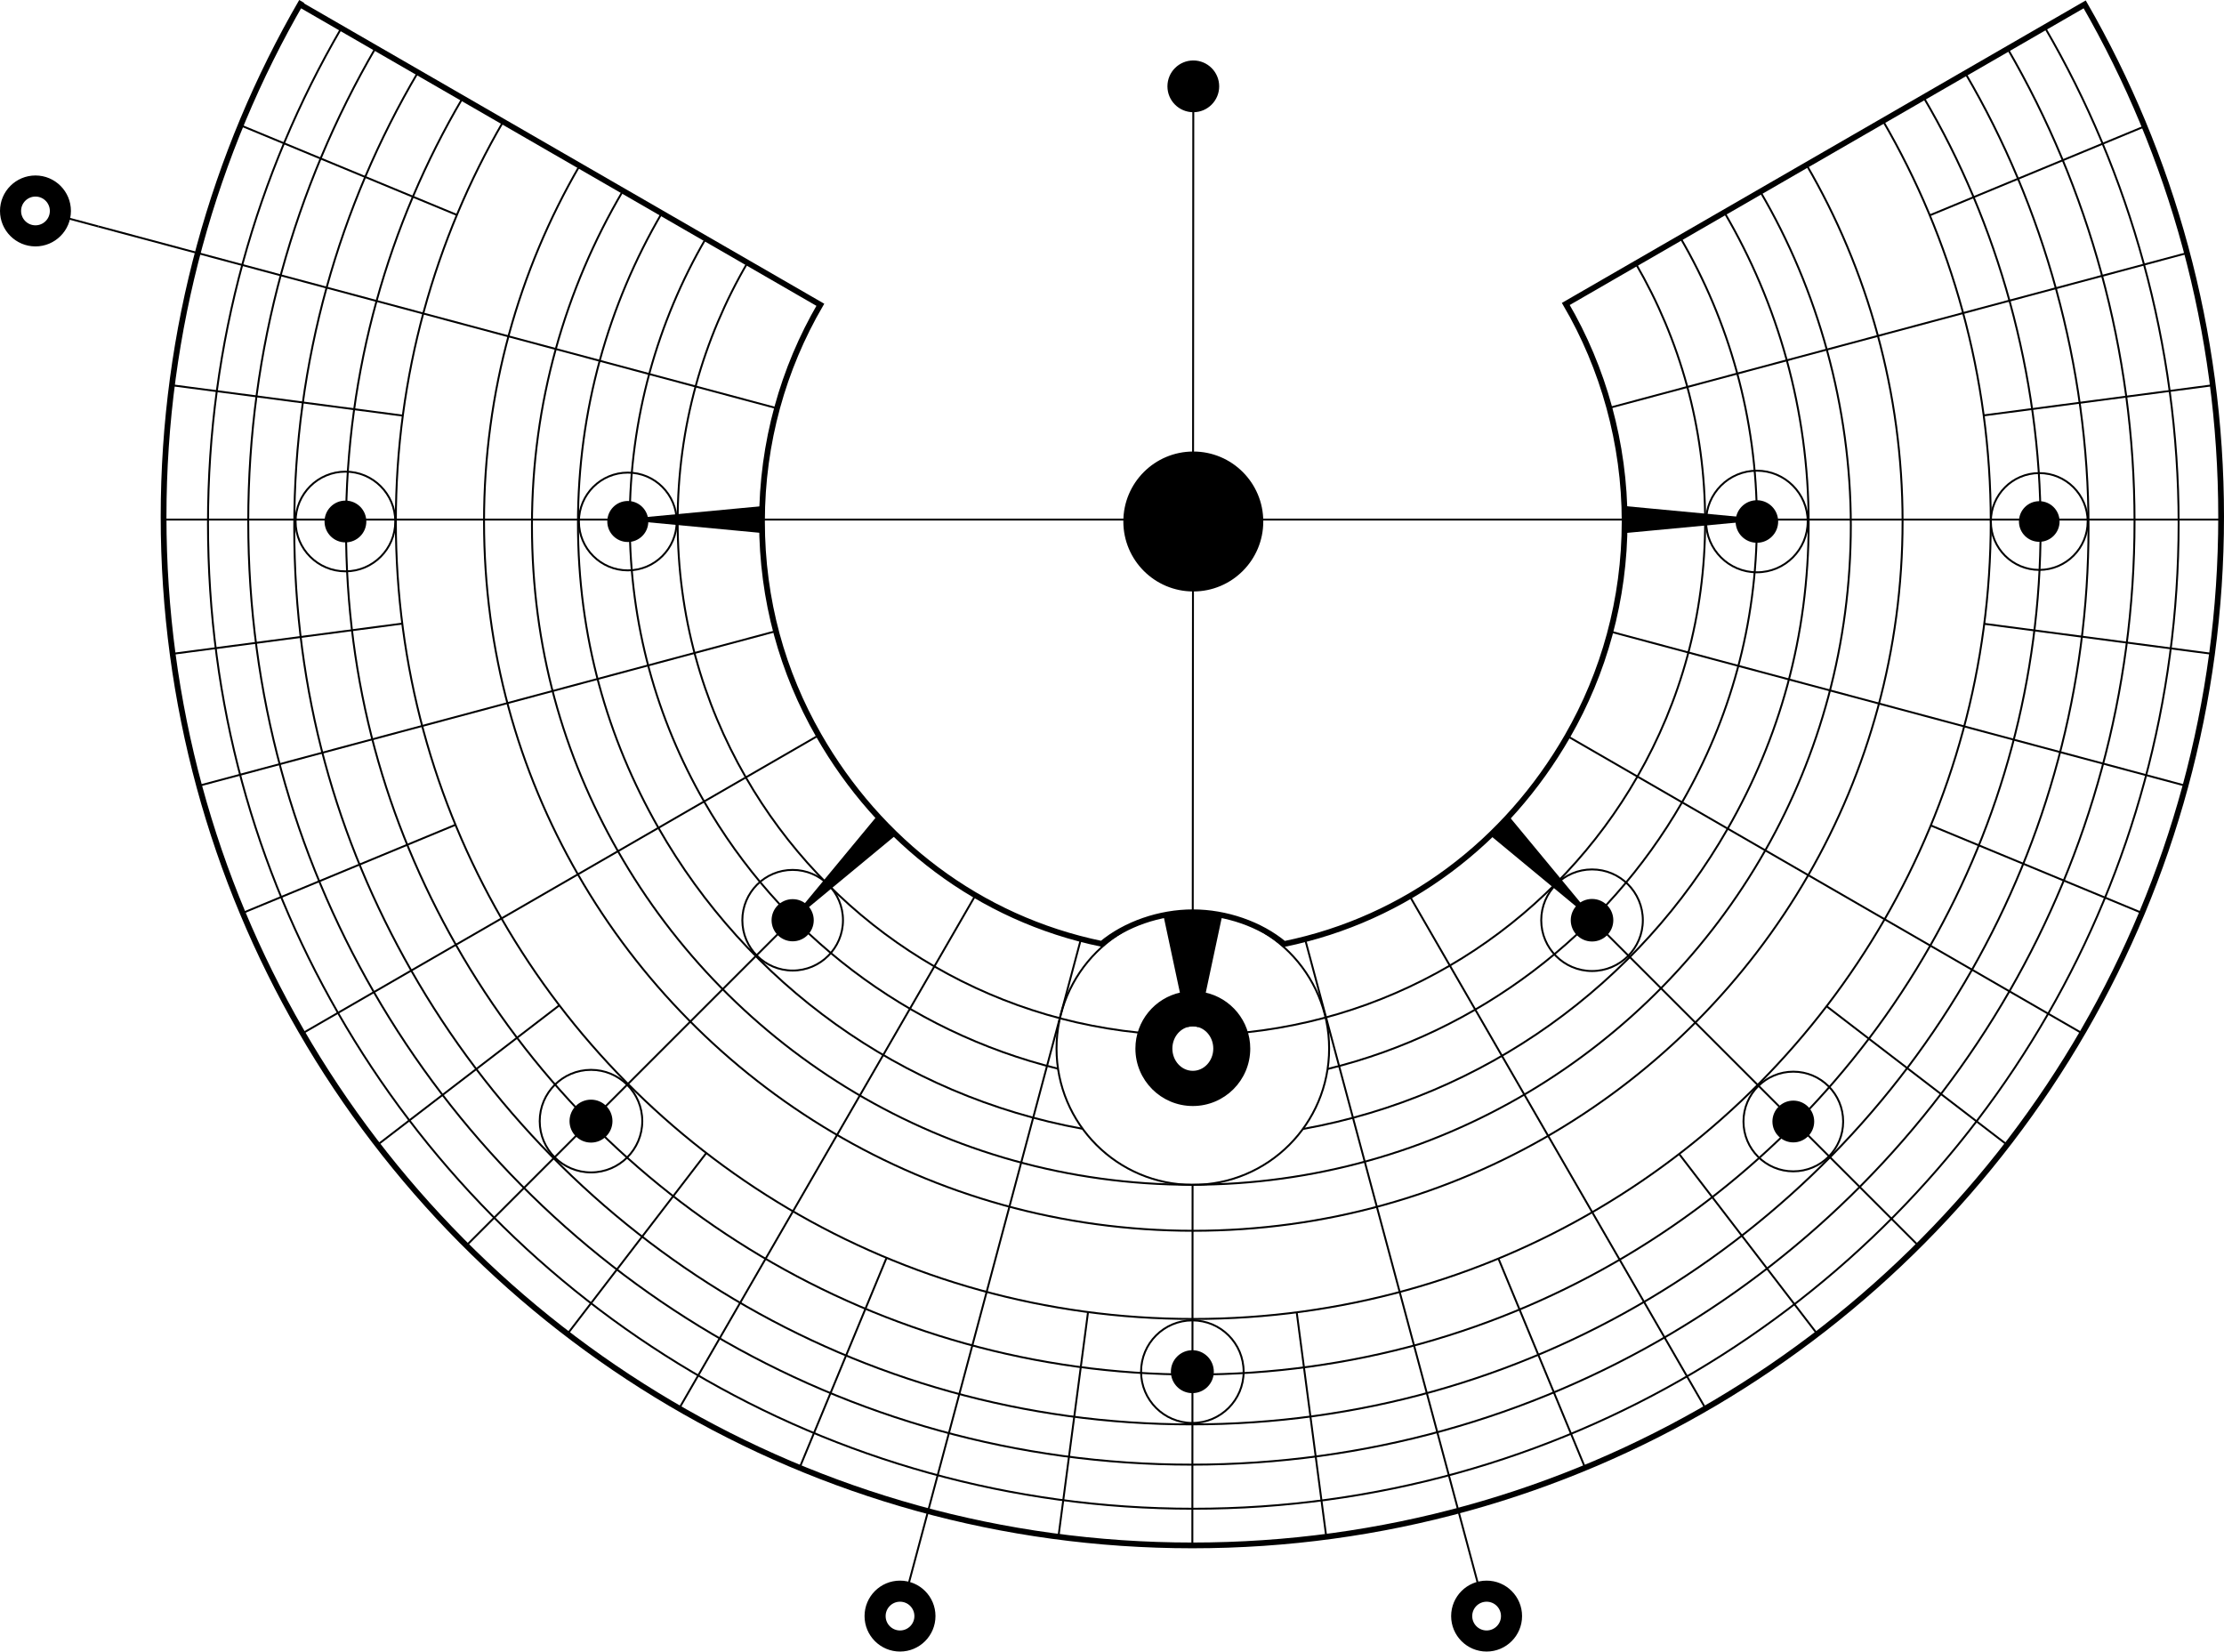
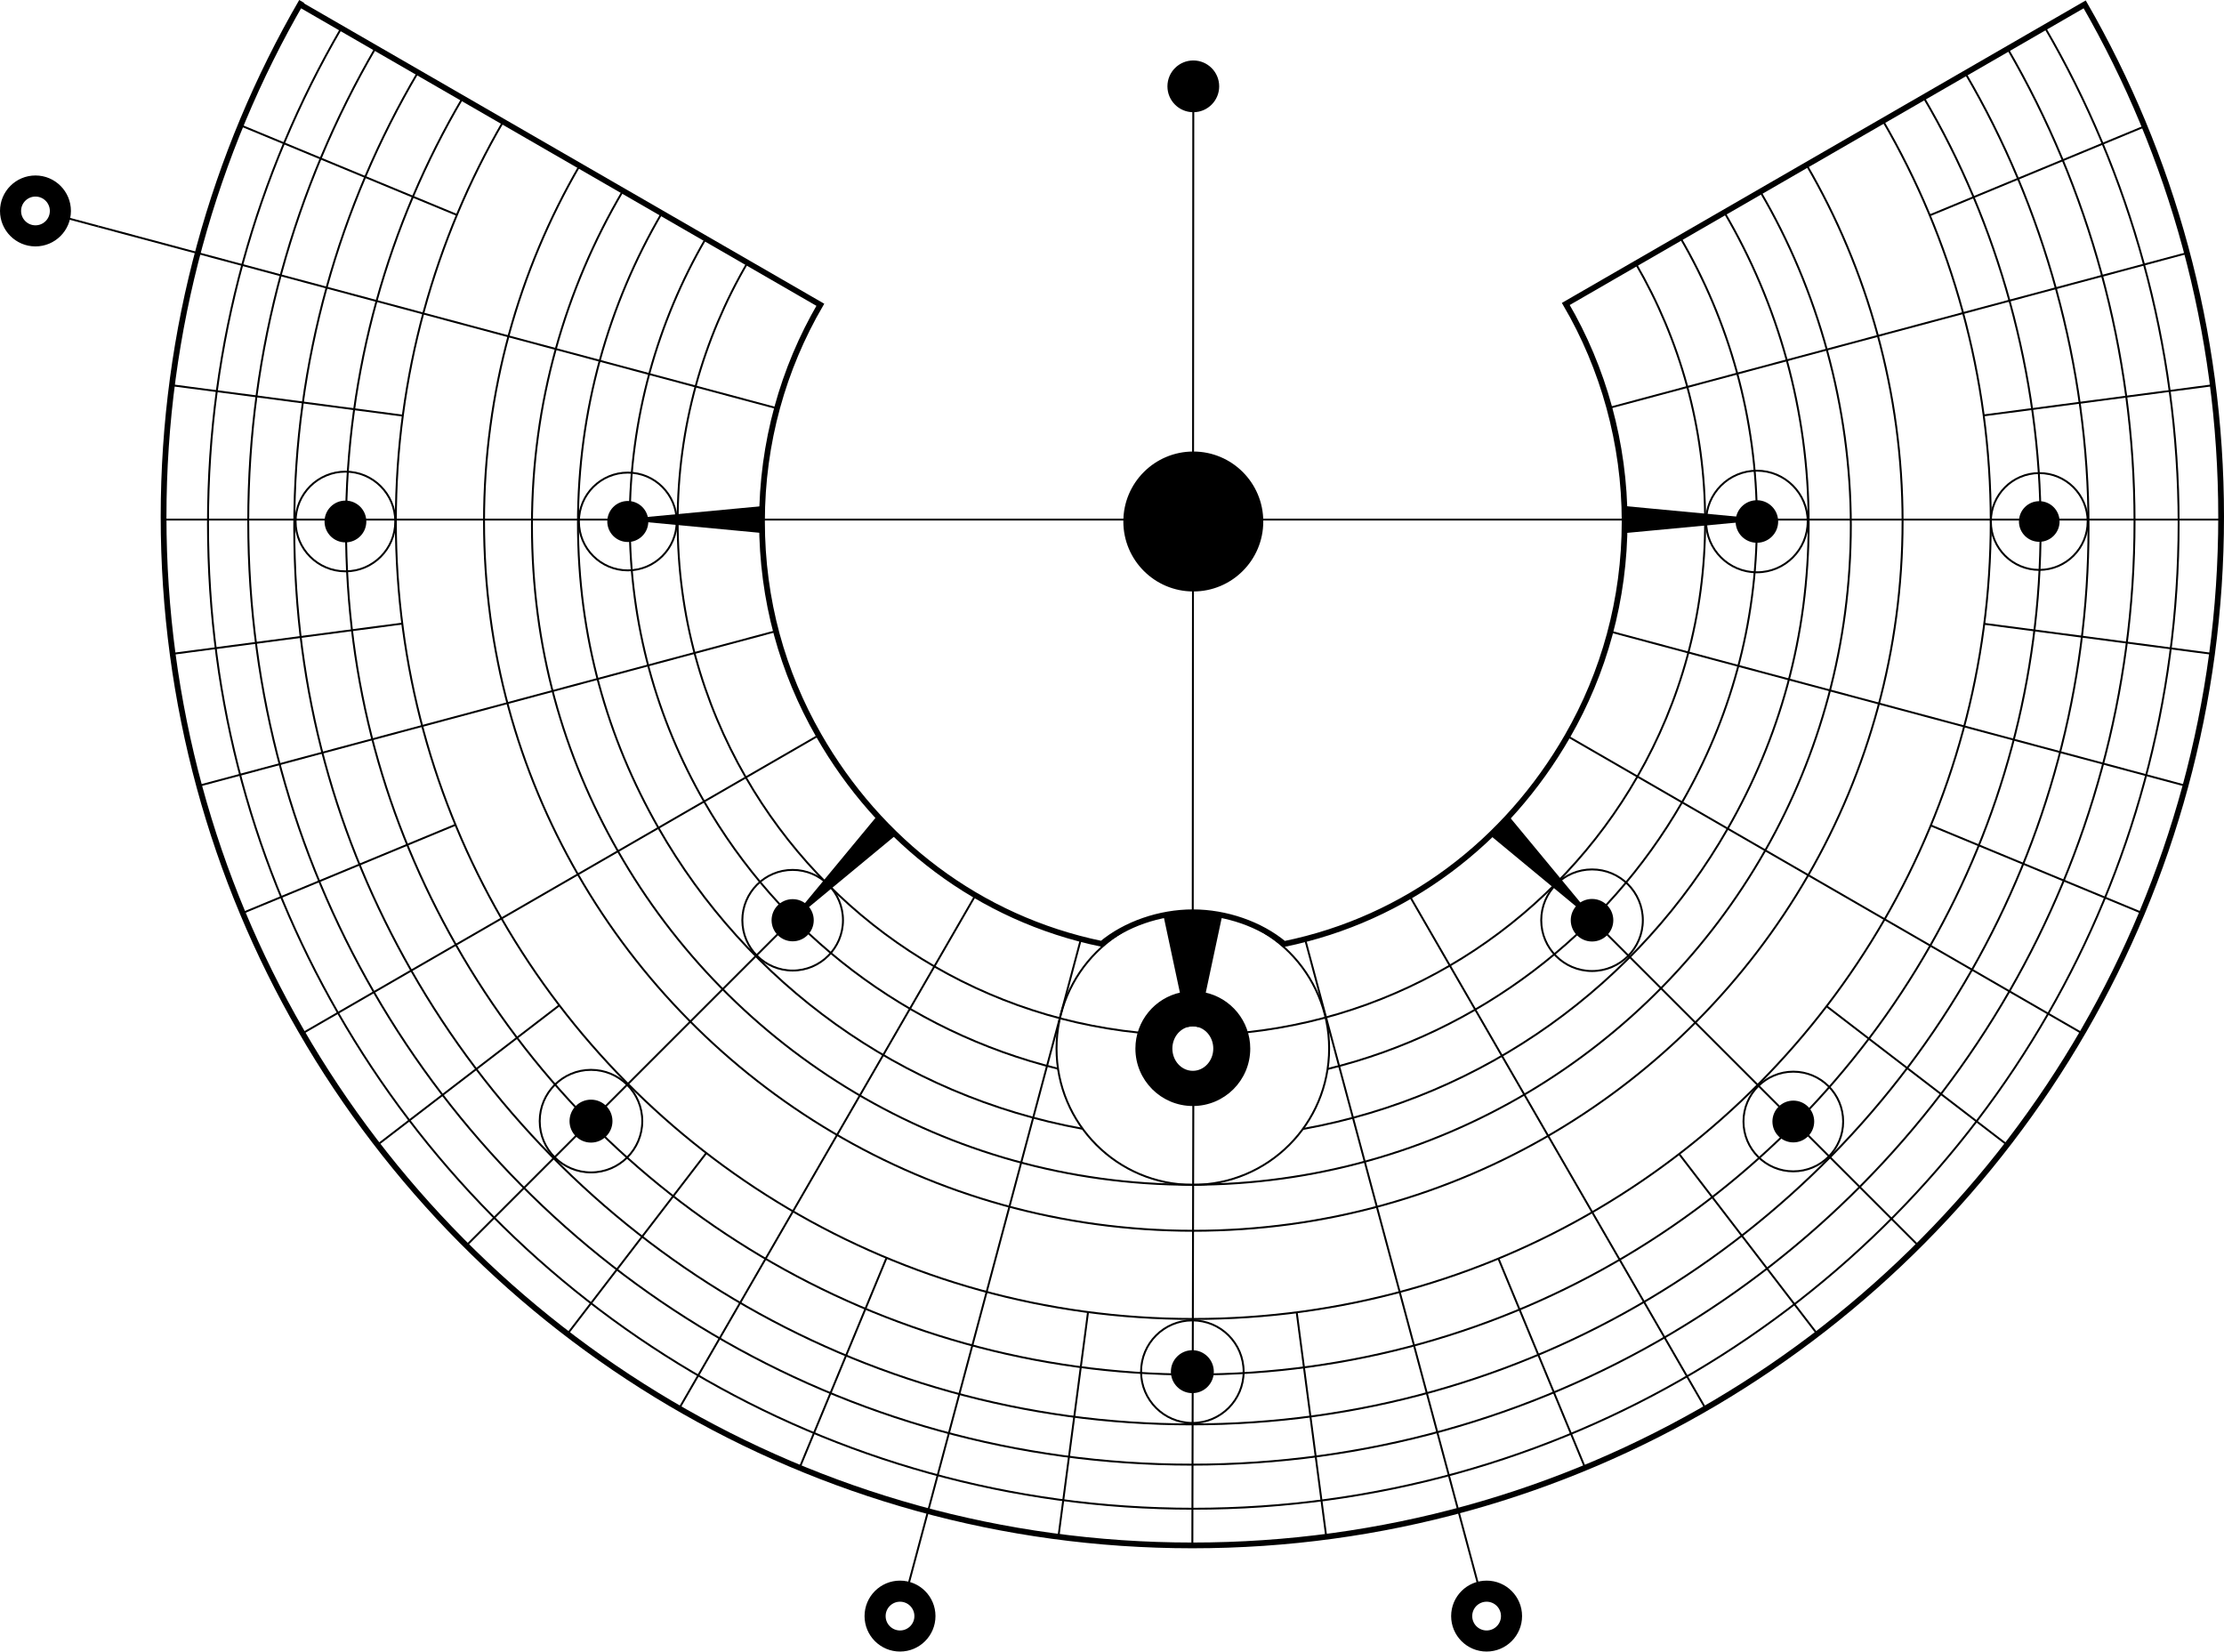
<svg xmlns="http://www.w3.org/2000/svg" viewBox="0 0 1160.17 861.54">
  <defs>
    <style>
      .cls-1, .cls-2, .cls-3 {
        stroke: #000;
        stroke-miterlimit: 10;
      }

      .cls-1, .cls-3 {
        fill: none;
      }

      .cls-3 {
        stroke-width: 3px;
      }
    </style>
  </defs>
  <g id="Plazas">
    <g id="_3:00_B_Plaza" data-name="3:00 B Plaza">
      <circle class="cls-1" cx="916.5" cy="272.04" r="26.5" />
      <circle class="cls-2" cx="916.5" cy="272.04" r="10.6" />
    </g>
    <g id="_3:00_G_Plaza" data-name="3:00 G Plaza">
      <circle class="cls-1" cx="1063.8" cy="272.04" r="25.25" />
      <circle class="cls-2" cx="1063.8" cy="272.04" r="10.1" />
    </g>
    <g id="_4:30_G_Plaza" data-name="4:30 G Plaza">
      <circle class="cls-1" cx="935.5" cy="585.04" r="26" />
      <circle class="cls-2" cx="935.5" cy="585.04" r="10.4" />
    </g>
    <g id="_4:30_B_Plaza" data-name="4:30 B Plaza">
      <circle class="cls-1" cx="830.5" cy="480.04" r="26.5" />
      <circle class="cls-2" cx="830.5" cy="480.04" r="10.6" />
    </g>
    <g id="_6:00_G_Plaza" data-name="6:00 G Plaza">
      <circle class="cls-1" cx="622" cy="715.54" r="26.75" />
      <circle class="cls-2" cx="622" cy="715.54" r="10.7" />
    </g>
    <g id="_7:30_G_Plaza" data-name="7:30 G Plaza">
      <circle class="cls-1" cx="308.3" cy="584.84" r="26.75" />
      <circle class="cls-2" cx="308.3" cy="584.84" r="10.7" />
    </g>
    <g id="_7:30_B_Plaza" data-name="7:30 B Plaza">
      <circle class="cls-1" cx="413.5" cy="480.04" r="26.25" />
      <circle class="cls-2" cx="413.5" cy="480.04" r="10.5" />
    </g>
    <g id="_9:00_G_Plaza" data-name="9:00 G Plaza">
      <circle class="cls-1" cx="180.2" cy="272.04" r="26" />
      <circle class="cls-2" cx="180.2" cy="272.04" r="10.4" />
    </g>
    <g id="_9:00_B_Plaza" data-name="9:00 B Plaza">
      <circle class="cls-1" cx="327.5" cy="272.04" r="25.5" />
      <circle class="cls-2" cx="327.5" cy="272.04" r="10.2" />
    </g>
  </g>
  <g id="Center_Camp" data-name="Center Camp">
    <circle id="Rod_s_Ring_Road" data-name="Rod&amp;apos;s Ring Road" class="cls-1" cx="622.25" cy="546.99" r="71.1" />
    <g id="Portal">
      <path class="cls-2" d="M637.1,477.45l-8.69,40.74-3.64,17.01c-.81-.2-1.66-.31-2.52-.31s-1.71,.11-2.52,.31l-3.63-17.01-8.69-40.74c3.88-.82,8.73-1.51,14.33-1.55,6.06-.04,11.27,.69,15.36,1.55Z" />
    </g>
    <g id="Outer_Ring" data-name="Outer Ring">
      <path class="cls-2" d="M628.41,518.19c-1.99-.43-4.04-.65-6.16-.65s-4.16,.22-6.15,.65c-13.32,2.81-23.31,14.64-23.31,28.81,0,16.27,13.18,29.46,29.46,29.46s29.46-13.18,29.46-29.46c0-14.16-9.98-25.98-23.3-28.81Zm-6.16,40.91c-6.18,0-11.17-5.42-11.17-12.11,0-5.75,3.7-10.56,8.65-11.79,.81-.2,1.66-.31,2.52-.31s1.71,.11,2.52,.31c4.96,1.23,8.65,6.04,8.65,11.79,0,6.68-5,12.11-11.17,12.11Z" />
    </g>
  </g>
  <g id="Portals">
    <g id="_9:00_Portal" data-name="9:00 Portal">
      <path class="cls-2" d="M328.5,271.04l69.09-6.51c-.06,2.11-.09,4.28-.09,6.51s.03,4.4,.09,6.51l-69.09-6.51Z" />
    </g>
    <g id="_7:30_Portal" data-name="7:30 Portal">
      <path class="cls-2" d="M413.62,479.47l44.26-53.46c1.45,1.54,2.96,3.09,4.53,4.67,1.57,1.57,3.13,3.08,4.67,4.54l-53.46,44.25Z" />
    </g>
    <g id="_3:00_Portal" data-name="3:00 Portal">
      <path class="cls-2" d="M917.08,271.04l-69.09-6.51c.06,2.11,.09,4.28,.09,6.51s-.03,4.4-.09,6.51l69.09-6.51Z" />
    </g>
    <g id="_4:30_Portal" data-name="4:30 Portal">
      <path class="cls-2" d="M830.96,479.47l-44.26-53.46c-1.45,1.54-2.96,3.09-4.53,4.67-1.57,1.57-3.13,3.08-4.67,4.54l53.46,44.25Z" />
    </g>
  </g>
  <g id="Secondary_Radial_Roads" data-name="Secondary Radial Roads">
    <g id="_7:45" data-name="7:45">
      <line class="cls-1" x1="291.78" y1="524.43" x2="197" y2="597.16" />
    </g>
    <g id="_7:15" data-name="7:15">
      <line class="cls-1" x1="368.45" y1="601.48" x2="296.27" y2="695.54" />
    </g>
    <g id="_6:45" data-name="6:45">
      <line class="cls-1" x1="462.48" y1="656.15" x2="417.17" y2="765.54" />
    </g>
    <g id="_6:15" data-name="6:15">
      <line class="cls-1" x1="567.58" y1="684.44" x2="552.16" y2="801.54" />
    </g>
    <g id="_5:45" data-name="5:45">
      <line class="cls-1" x1="691.84" y1="801.54" x2="676.44" y2="684.57" />
    </g>
    <g id="_5:15" data-name="5:15">
      <line class="cls-1" x1="826.83" y1="765.54" x2="781.66" y2="656.5" />
    </g>
    <g id="_4:45" data-name="4:45">
      <line class="cls-1" x1="948" y1="695.89" x2="875.93" y2="601.96" />
    </g>
    <g id="_4:15" data-name="4:15">
      <line class="cls-1" x1="1047" y1="597.16" x2="952.85" y2="524.91" />
    </g>
    <g id="_3:45-9:45" data-name="3:45-9:45">
      <line class="cls-1" x1="238.35" y1="112.13" x2="126" y2="65.59" />
      <line class="cls-1" x1="1117" y1="476.08" x2="1007.21" y2="430.6" />
    </g>
    <g id="_3:15-9:15" data-name="3:15-9:15">
      <line class="cls-1" x1="210.14" y1="216.82" x2="90" y2="201.01" />
      <line class="cls-1" x1="1154" y1="341.08" x2="1035.11" y2="325.42" />
    </g>
    <g id="_2:45-8:45" data-name="2:45-8:45">
      <line class="cls-1" x1="209.88" y1="325.29" x2="90" y2="341.08" />
      <line class="cls-1" x1="1154" y1="201.01" x2="1034.84" y2="216.69" />
    </g>
    <g id="_2:15-8:15" data-name="2:15-8:15">
      <line class="cls-1" x1="237.64" y1="430.25" x2="127" y2="476.08" />
      <line class="cls-1" x1="1118" y1="66.22" x2="1007" y2="112.19" />
    </g>
  </g>
  <g id="Main_Radial_Roads" data-name="Main Radial Roads">
    <g id="_7:30" data-name="7:30">
      <line class="cls-1" x1="462.65" y1="430.39" x2="243.5" y2="649.54" />
    </g>
    <g id="_7:00" data-name="7:00">
      <line class="cls-1" x1="509.18" y1="466.45" x2="354.4" y2="734.54" />
    </g>
    <g id="_6:30" data-name="6:30">
      <polyline class="cls-1" points="471.57 835.31 474.15 825.65 564.01 489.36" />
    </g>
    <g id="_6:00" data-name="6:00">
-       <line class="cls-1" x1="622.12" y1="618.09" x2="622" y2="806.54" />
+       <line class="cls-1" x1="622.5" y1="576.54" x2="622" y2="806.54" />
      <polyline class="cls-1" points="622.21 476.04 622.35 271.04 622.5 45.04" />
    </g>
    <g id="_5:30" data-name="5:30">
      <polyline class="cls-1" points="680.68 489.45 770.84 825.66 773.43 835.31" />
      <polyline class="cls-1" points="622.08 270.91 622.15 271.19 622.21 271.4 622.22 271.42 622.24 271.5 622.24 271.51" />
    </g>
    <g id="_5:00" data-name="5:00">
      <line class="cls-1" x1="889.6" y1="734.54" x2="735.07" y2="466.89" />
      <polyline class="cls-1" points="622 271.04 622.21 271.4 622.22 271.42 622.25 271.47" />
    </g>
    <g id="_4:30" data-name="4:30">
      <line class="cls-1" x1="1000.5" y1="649.54" x2="781.85" y2="430.89" />
      <polyline class="cls-1" points="622 271.04 622.15 271.19 622.28 271.32" />
    </g>
    <g id="_3:30-9:30" data-name="3:30-9:30">
      <line class="cls-1" x1="1140" y1="409.84" x2="840.1" y2="329.48" />
      <line class="cls-1" x1="405.33" y1="212.98" x2="51.28" y2="118.12" />
      <polyline class="cls-1" points="51.28 118.12 36.05 114.04 26.38 111.44" />
    </g>
    <g id="_3:00-9:00" data-name="3:00-9:00">
      <line class="cls-1" x1="85.5" y1="271.04" x2="1158.5" y2="271.04" />
    </g>
    <g id="_2:30-8:30" data-name="2:30-8:30">
      <line class="cls-1" x1="1141" y1="131.98" x2="839.6" y2="212.74" />
      <line class="cls-1" x1="404.83" y1="329.23" x2="104" y2="409.84" />
    </g>
  </g>
  <g id="Ring_Roads" data-name="Ring Roads">
    <g id="A">
      <path class="cls-1" d="M853.31,137.49c23.01,39.54,36.19,85.51,36.19,134.55s-12.85,93.85-35.32,133.05c-41.66,72.71-116.42,124.02-203.73,133.4" />
      <path class="cls-1" d="M389.94,137.06c-23.17,39.64-36.44,85.76-36.44,134.98s12.94,94.19,35.57,133.49c41.94,72.88,117.17,124.17,204.93,133.12" />
    </g>
    <g id="B">
      <path class="cls-1" d="M876.59,124.05c25.37,43.47,39.91,94.03,39.91,147.99s-14.21,103.36-39.04,146.49c-39.52,68.63-105.95,119.81-184.9,139.11" />
      <line class="cls-3" x1="644.23" y1="565.25" x2="644.22" y2="565.25" />
      <path class="cls-1" d="M368.16,124.48c-25.22,43.37-39.66,93.78-39.66,147.56s14.11,103.03,38.79,146.06c39.41,68.7,105.76,119.98,184.64,139.4" />
    </g>
    <g id="C">
      <path class="cls-1" d="M899.54,110.8c27.94,47.61,43.96,103.05,43.96,162.24s-15.36,112.31-42.22,159.24c-46.28,80.84-126.71,139.62-221.63,156.67" />
      <path class="cls-1" d="M345.21,111.23c-27.79,47.51-43.71,102.8-43.71,161.81s15.26,111.98,41.98,158.81c46.15,80.91,126.47,139.79,221.3,157" />
    </g>
    <g id="D">
      <path class="cls-1" d="M324.97,99.55c-30.16,51.15-47.47,110.8-47.47,174.49s16.31,119.85,44.87,169.99c59.18,103.93,170.97,174.01,299.13,174.01s240.26-70.28,299.38-174.44c28.4-50.04,44.62-107.91,44.62-169.56s-17.21-123-47.22-174.06" />
    </g>
    <g id="E">
      <path class="cls-1" d="M302.33,86.48c-31.69,54.54-49.83,117.93-49.83,185.56s17.81,129.86,48.96,184.07c63.84,111.1,183.7,185.93,321.04,185.93s256.89-74.63,320.79-185.5c31.31-54.31,49.21-117.31,49.21-184.5s-18.24-131.35-50.08-185.99" />
    </g>
    <g id="F">
      <path class="cls-1" d="M262.48,63.47c-35.6,61.31-55.98,132.56-55.98,208.57s20.05,146.09,55.11,207.07c71.8,124.85,206.53,208.93,360.89,208.93s288.78-83.88,360.64-208.5c35.21-61.07,55.36-131.93,55.36-207.5s-20.48-147.59-56.23-209" />
    </g>
    <g id="G">
      <path class="cls-1" d="M241.28,51.23c-38.63,65.64-60.78,142.14-60.78,223.81s20.83,153.53,57.31,217.81c75.95,133.87,219.77,224.19,384.69,224.19s308.43-90.12,384.44-223.76c36.64-64.38,57.56-138.87,57.56-218.24s-22.25-158.51-61.03-224.24" />
    </g>
    <g id="H">
      <path class="cls-1" d="M218,37.79c-40.99,69.57-64.5,150.66-64.5,237.25s22.19,163.04,61.03,231.25c80.52,141.4,232.61,236.75,406.97,236.75s326.76-95.54,407.22-237.18c38.69-68.11,60.78-146.88,60.78-230.82s-23.42-167.35-64.25-236.82" />
    </g>
    <g id="I">
      <path class="cls-1" d="M195.91,25.04c-42.23,72.59-66.41,156.97-66.41,247s23.85,173.25,65.54,245.51c85,147.33,244.15,246.49,426.46,246.49s341.77-99.36,426.72-246.92c41.52-72.16,65.28-155.85,65.28-245.08s-24.09-174.07-66.16-246.57" />
    </g>
    <g id="J">
      <path class="cls-1" d="M178.04,14.72c-44.22,75.9-69.54,164.15-69.54,258.32s24.66,180.1,67.81,255.32c88.63,154.56,255.25,258.68,446.19,258.68s357.25-103.92,445.95-258.24c43.29-75.32,68.05-162.65,68.05-255.76s-25.42-182.75-69.79-258.75" />
    </g>
  </g>
  <g id="Joined_Borders" data-name="Joined Borders">
    <line class="cls-1" x1="1086" y1="538.93" x2="817.69" y2="384.02" />
    <path class="cls-3" d="M157,2.58L427.93,158.99c-19.35,33.22-30.43,71.84-30.43,113.05s10.75,78.67,29.56,111.55c31.5,55.08,83.6,95.55,147.66,108.78,12.33-10.28,30.21-16.48,47.53-16.48s35.28,6.23,47.63,16.56c64.06-13.11,116.21-53.47,147.81-108.43,18.97-32.97,29.81-71.21,29.81-111.98s-11.17-80.17-30.68-113.48L1087,2.57l.5-.29c45.28,78.69,71.17,169.93,71.17,267.22s-26.06,189.14-71.61,268c-92.74,160.59-266.28,268.67-465.06,268.67s-372.32-108.08-465.06-268.67c-45.55-78.86-71.61-170.38-71.61-268S111.56,79.79,157.39,.75" />
    <line class="cls-1" x1="427.06" y1="383.59" x2="158" y2="538.93" />
  </g>
  <g id="Outposts">
    <g id="DPW">
      <path class="cls-2" d="M469.5,825.04c-9.94,0-18,8.06-18,18s8.06,18,18,18,18-8.06,18-18-8.06-18-18-18Zm0,26c-4.42,0-8-3.58-8-8s3.58-8,8-8,8,3.58,8,8-3.58,8-8,8Z" />
    </g>
    <g id="Fire_Services_copy" data-name="Fire/Services copy">
      <path class="cls-2" d="M775.5,825.04c-9.94,0-18,8.06-18,18s8.06,18,18,18,18-8.06,18-18-8.06-18-18-18Zm0,26c-4.42,0-8-3.58-8-8s3.58-8,8-8,8,3.58,8,8-3.58,8-8,8Z" />
    </g>
    <g id="_" data-name="??">
      <path class="cls-2" d="M18.5,92.04c-9.94,0-18,8.06-18,18s8.06,18,18,18,18-8.06,18-18-8.06-18-18-18Zm0,26c-4.42,0-8-3.58-8-8s3.58-8,8-8,8,3.58,8,8-3.58,8-8,8Z" />
    </g>
  </g>
  <g id="The_Man" data-name="The Man">
    <circle class="cls-2" cx="622.5" cy="272.04" r="36" />
  </g>
  <g id="The_Temple" data-name="The Temple">
    <circle class="cls-2" cx="622.5" cy="45.04" r="13" />
  </g>
</svg>
